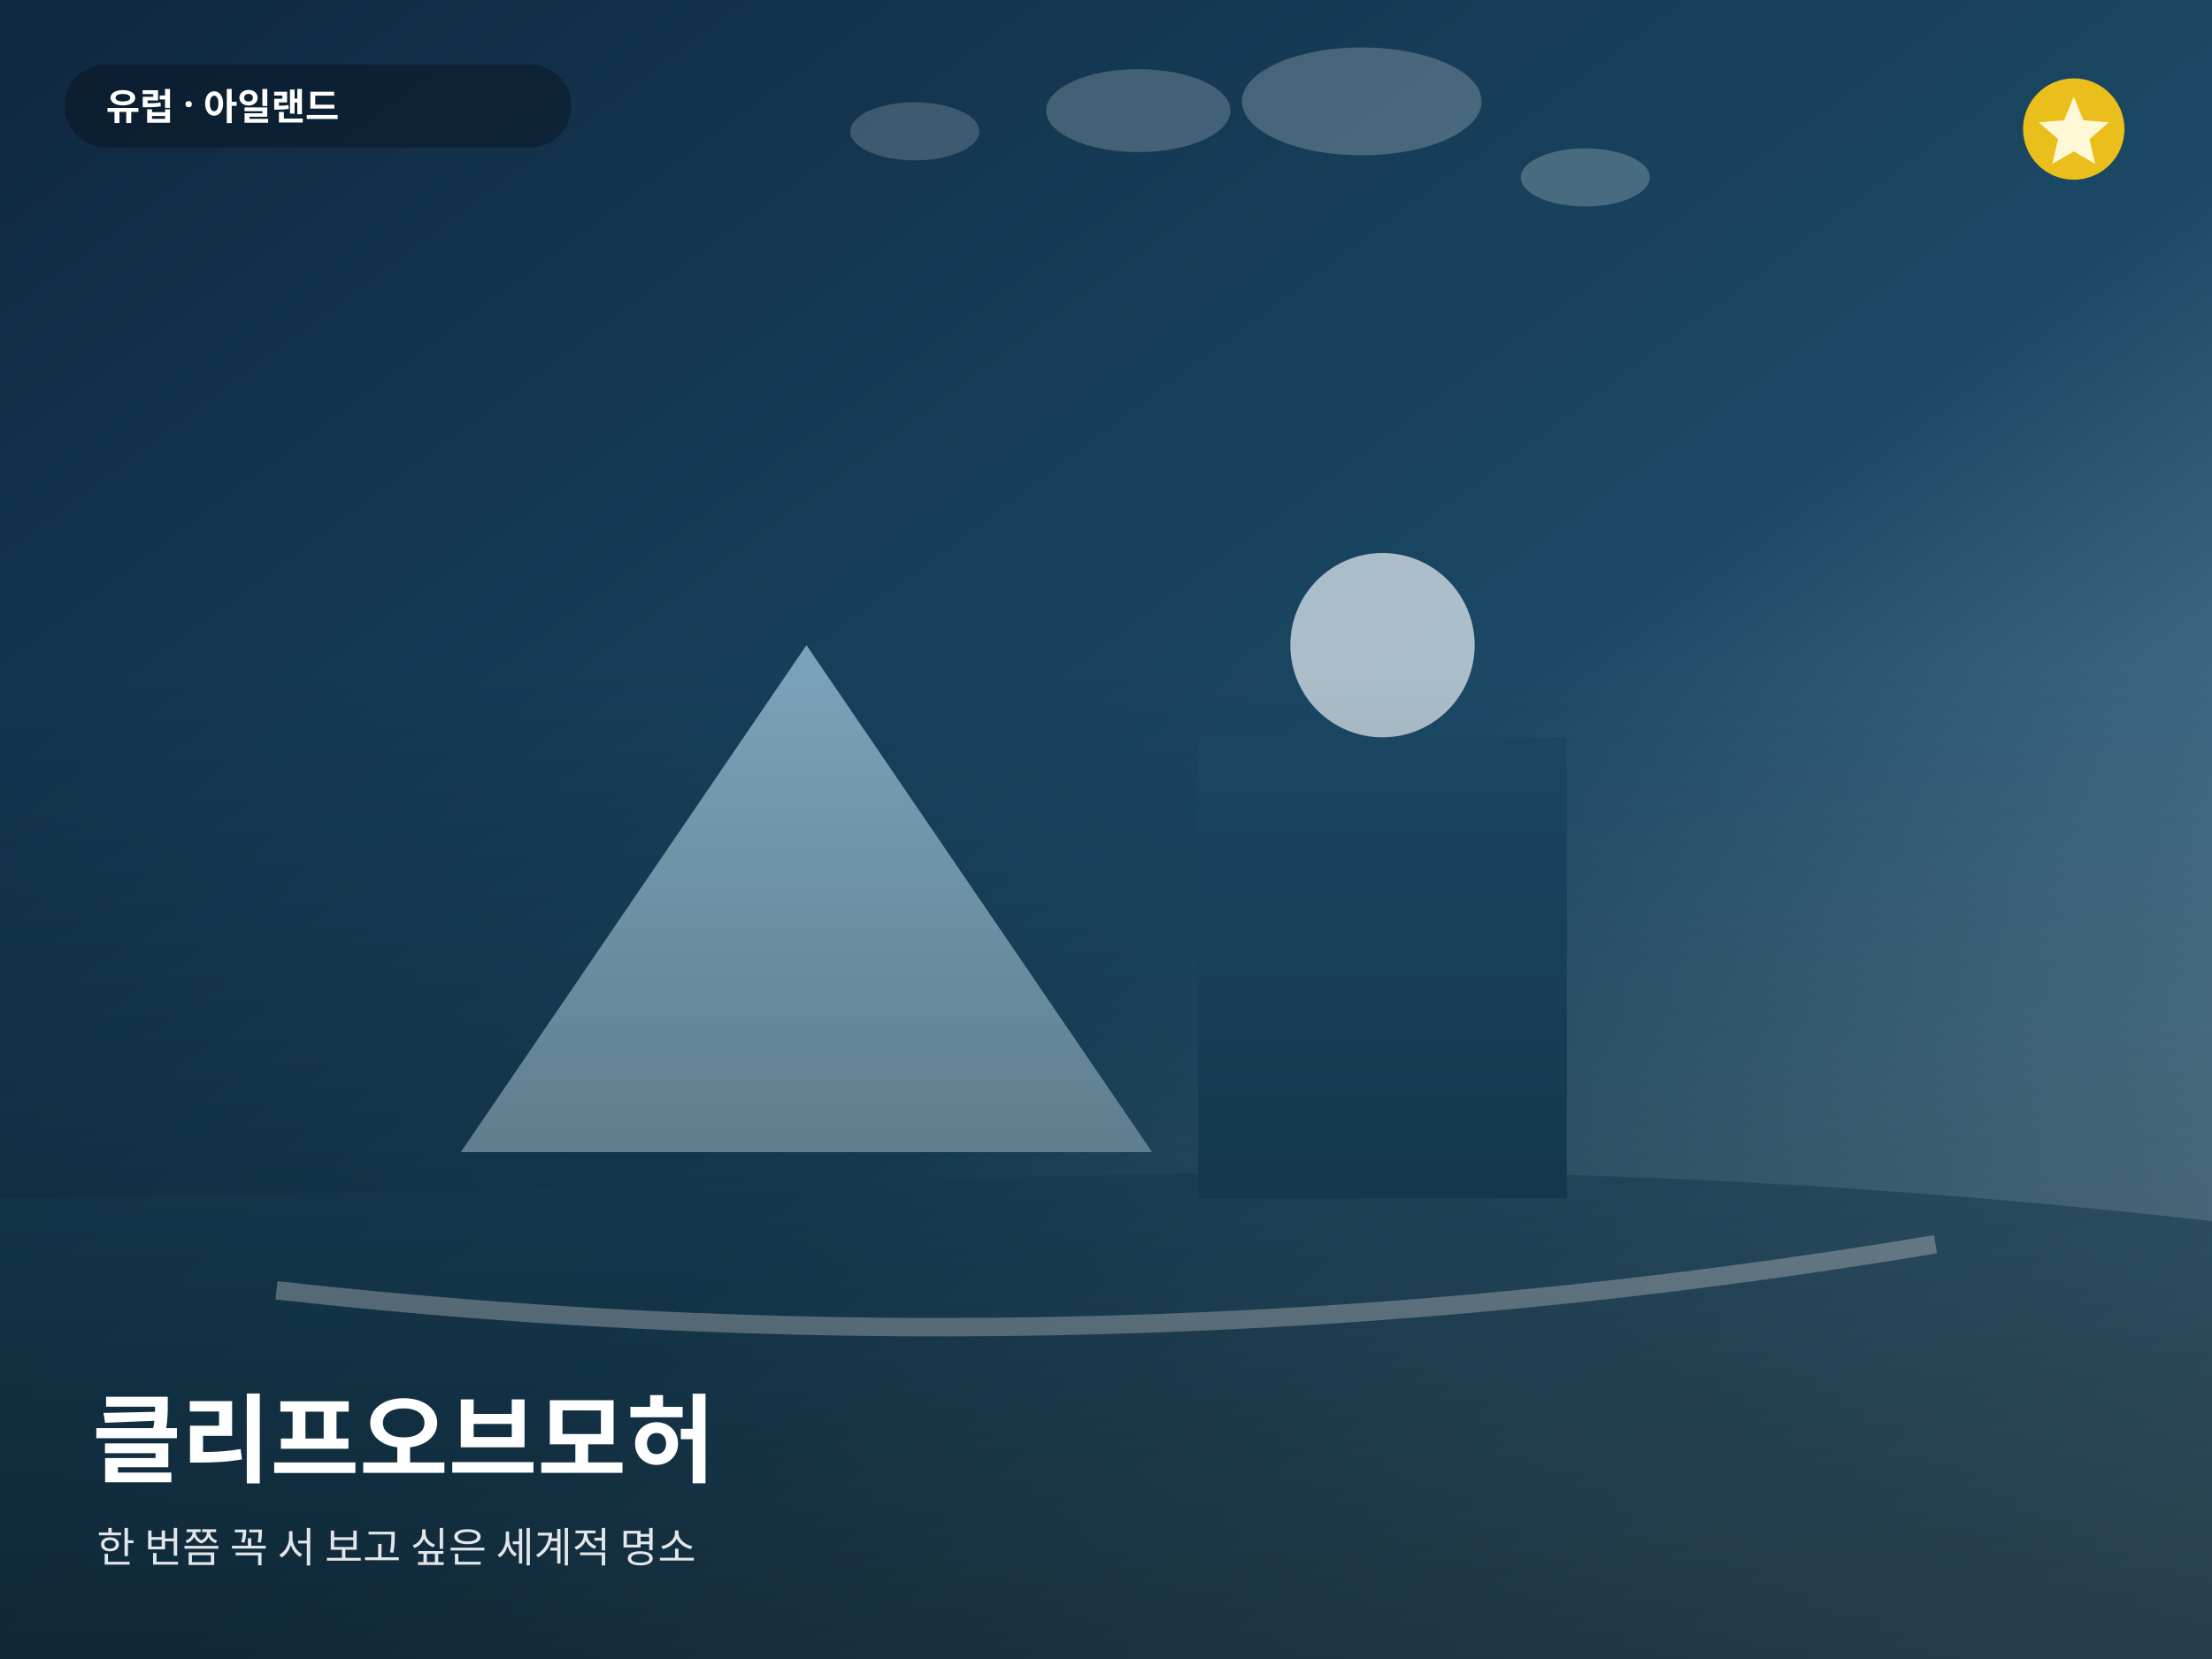
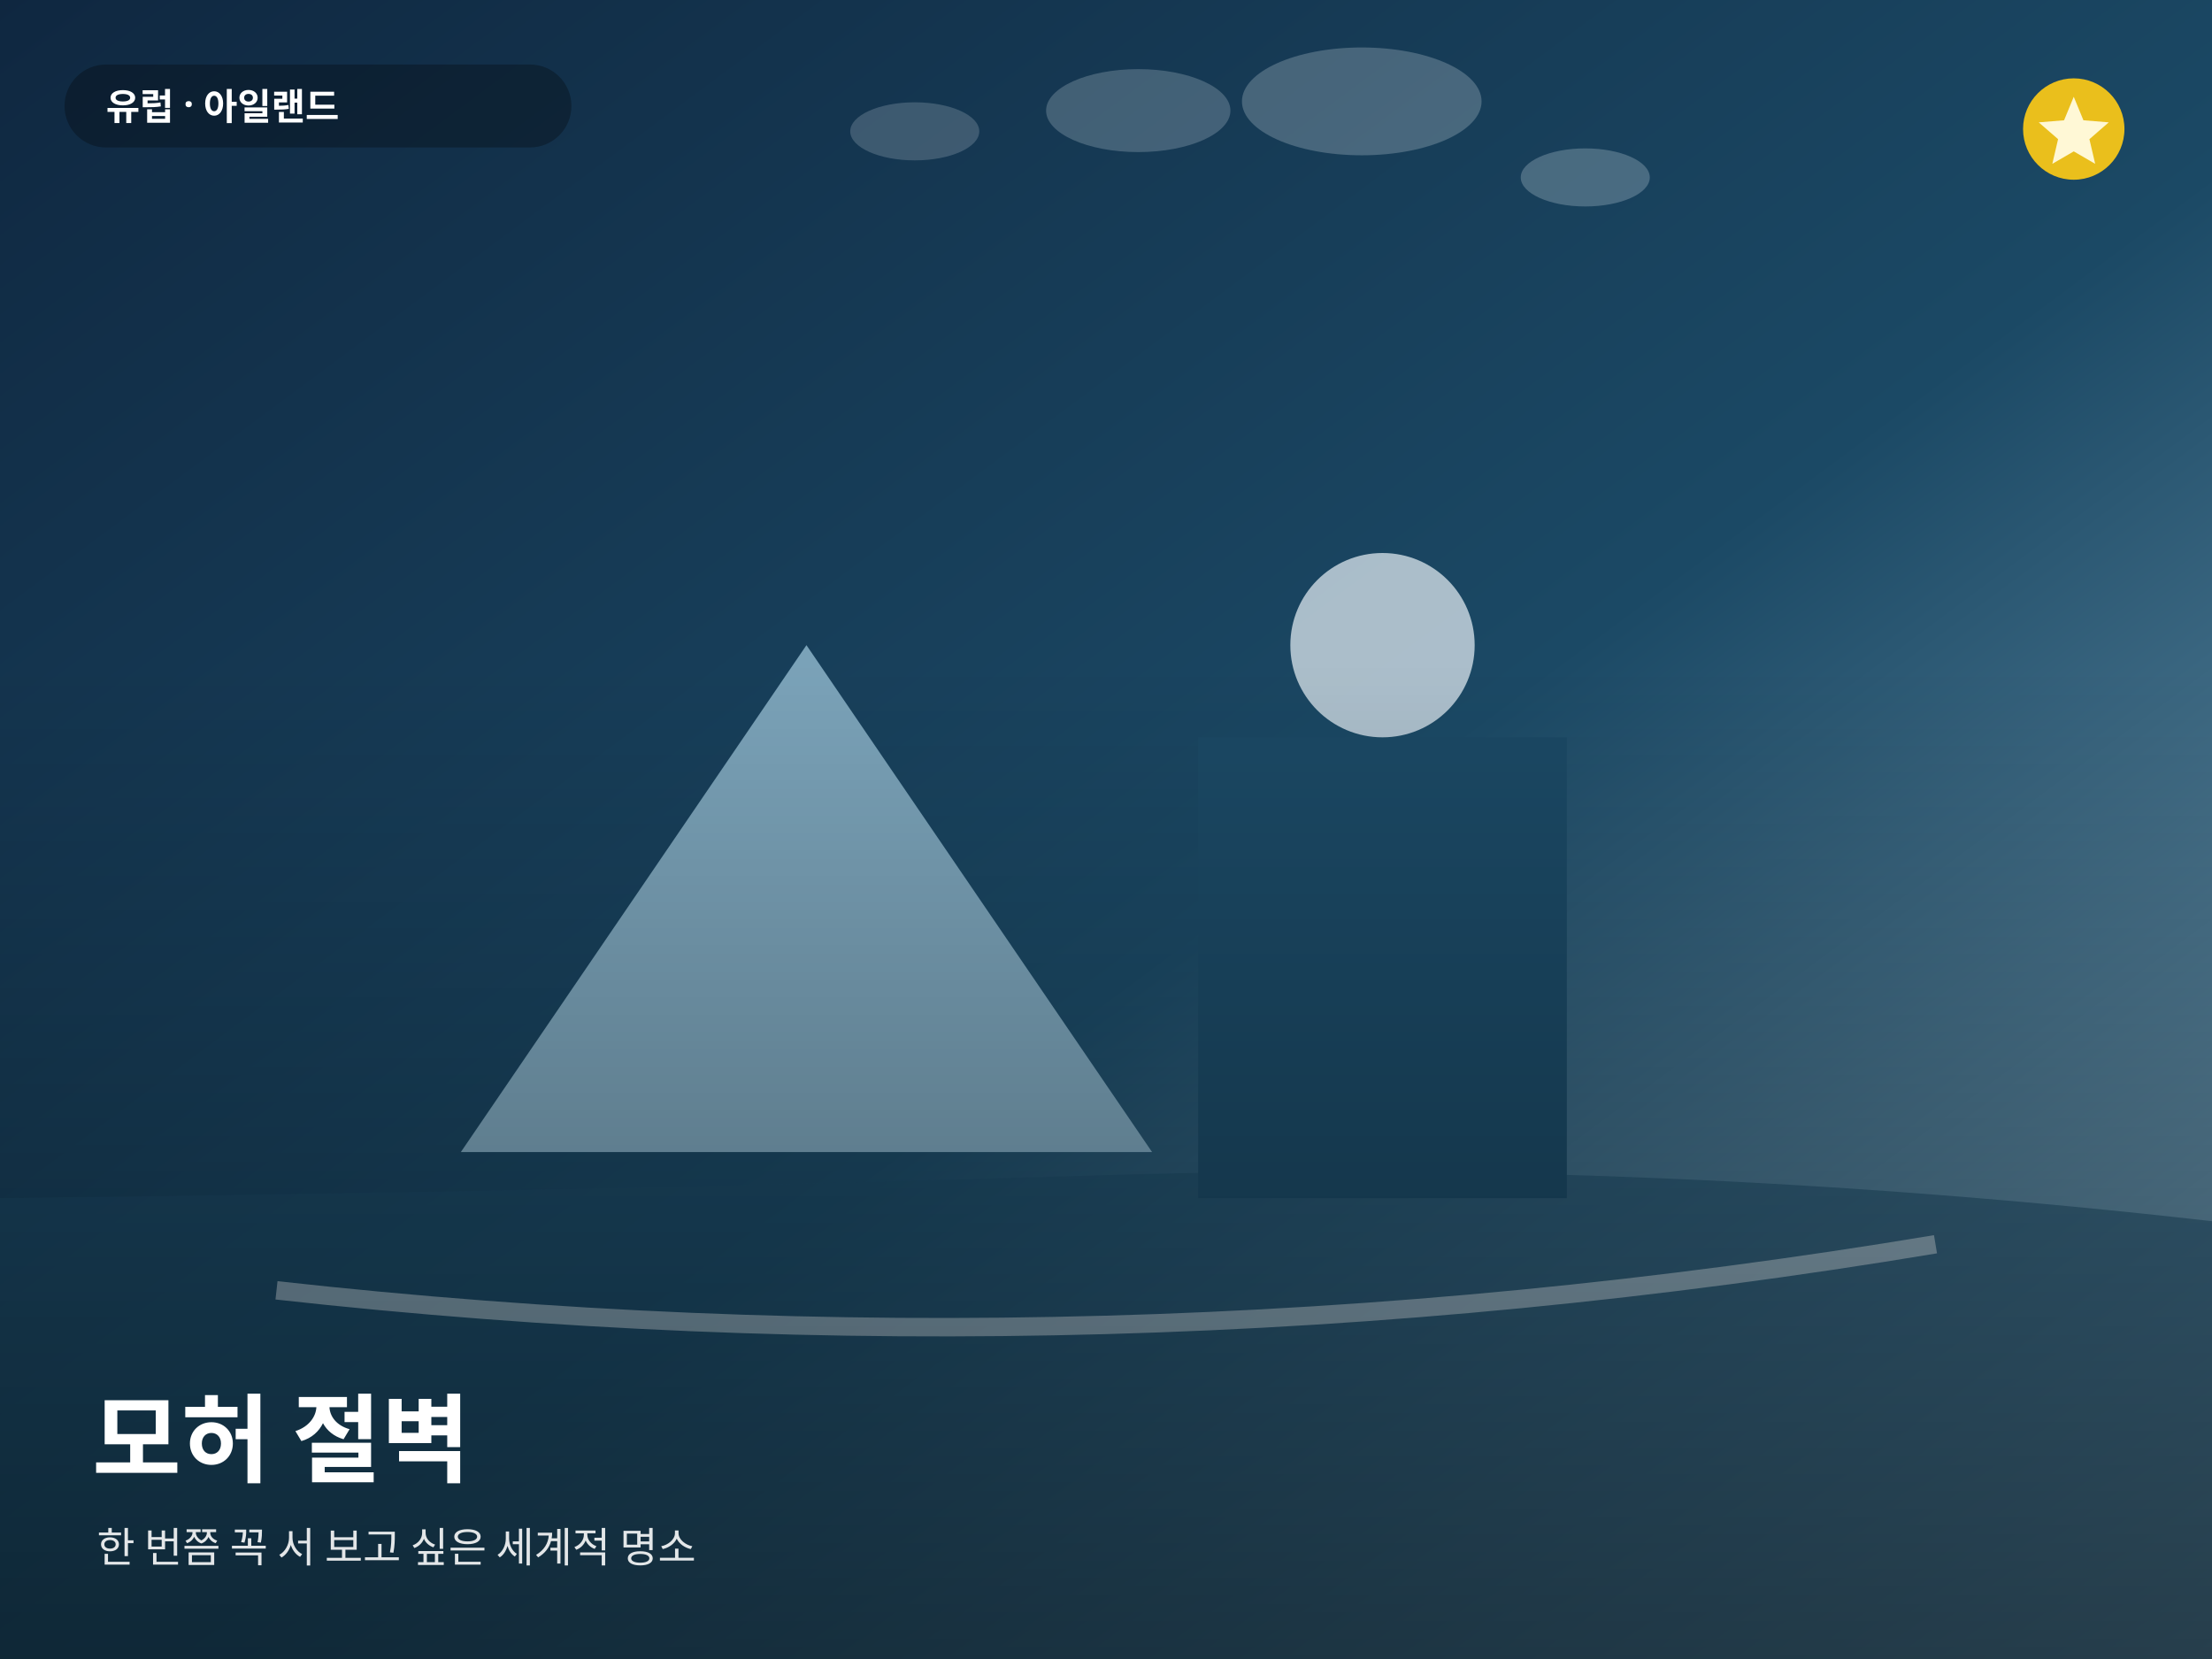
- <svg xmlns="http://www.w3.org/2000/svg" width="960" height="720" viewBox="0 0 960 720" role="img" aria-label="클리프오브모허">
+ <svg xmlns="http://www.w3.org/2000/svg" width="960" height="720" viewBox="0 0 960 720" role="img" aria-label="모허 절벽">
  <defs>
    <linearGradient id="sky" x1="0" y1="0" x2="1" y2="1">
      <stop offset="0%" stop-color="#0f2740" />
      <stop offset="55%" stop-color="#1b4965" />
      <stop offset="100%" stop-color="#7aa2b8" />
    </linearGradient>
    <linearGradient id="vignette" x1="0.5" y1="0" x2="0.5" y2="1">
      <stop offset="40%" stop-color="#000" stop-opacity="0" />
      <stop offset="100%" stop-color="#000" stop-opacity="0.45" />
    </linearGradient>
  </defs>
  <rect width="960" height="720" fill="url(#sky)" />
  <ellipse cx="397" cy="57" rx="28" ry="12.6" fill="#e8f1f6" opacity="0.192" />
  <ellipse cx="494" cy="48" rx="40" ry="18" fill="#e8f1f6" opacity="0.216" />
  <ellipse cx="591" cy="44" rx="52" ry="23.4" fill="#e8f1f6" opacity="0.232" />
  <ellipse cx="688" cy="77" rx="28" ry="12.6" fill="#e8f1f6" opacity="0.24" />
  <path d="M0 520 Q240 517.333 480 510 T960 530 L960 720 L0 720 Z" fill="#1b4965" opacity="0.55" />
  <path d="M200 500 L350 280 L500 500 Z" fill="#7aa2b8" />
  <rect x="520" y="320" width="160" height="200" fill="#1b4965" />
  <circle cx="600" cy="280" r="40" fill="#e8f1f6" opacity="0.7" />
  <path d="M120 560 Q480 600 840 540" stroke="#e8f1f6" stroke-width="8" fill="none" opacity="0.45" />
  <rect width="960" height="720" fill="url(#vignette)" />
  <circle cx="900" cy="56" r="22" fill="#f5c518" opacity="0.95" />
  <path d="M900 42l4.2 10.2 11 .9-8.4 7.3 2.5 10.7-9.3-5.4-9.3 5.4 2.5-10.7-8.4-7.3 11-.9z" fill="#fff8d6" />
  <rect x="28" y="28" rx="18" ry="18" width="220" height="36" fill="#000" fill-opacity="0.28" />
  <text x="46" y="52" fill="#fff" font-family="Georgia, 'Apple SD Gothic Neo', sans-serif" font-size="16" font-weight="700">유럽 · 아일랜드</text>
-   <text x="40" y="640" fill="#fff" font-family="Georgia, 'Apple SD Gothic Neo', serif" font-size="42" font-weight="700">클리프오브모허</text>
+   <text x="40" y="640" fill="#fff" font-family="Georgia, 'Apple SD Gothic Neo', serif" font-size="42" font-weight="700">모허 절벽</text>
  <text x="42" y="678" fill="#fff" fill-opacity="0.88" font-family="system-ui, sans-serif" font-size="18">한 번쯤 꼭 서 보고 싶은 세계적 명소</text>
</svg>
